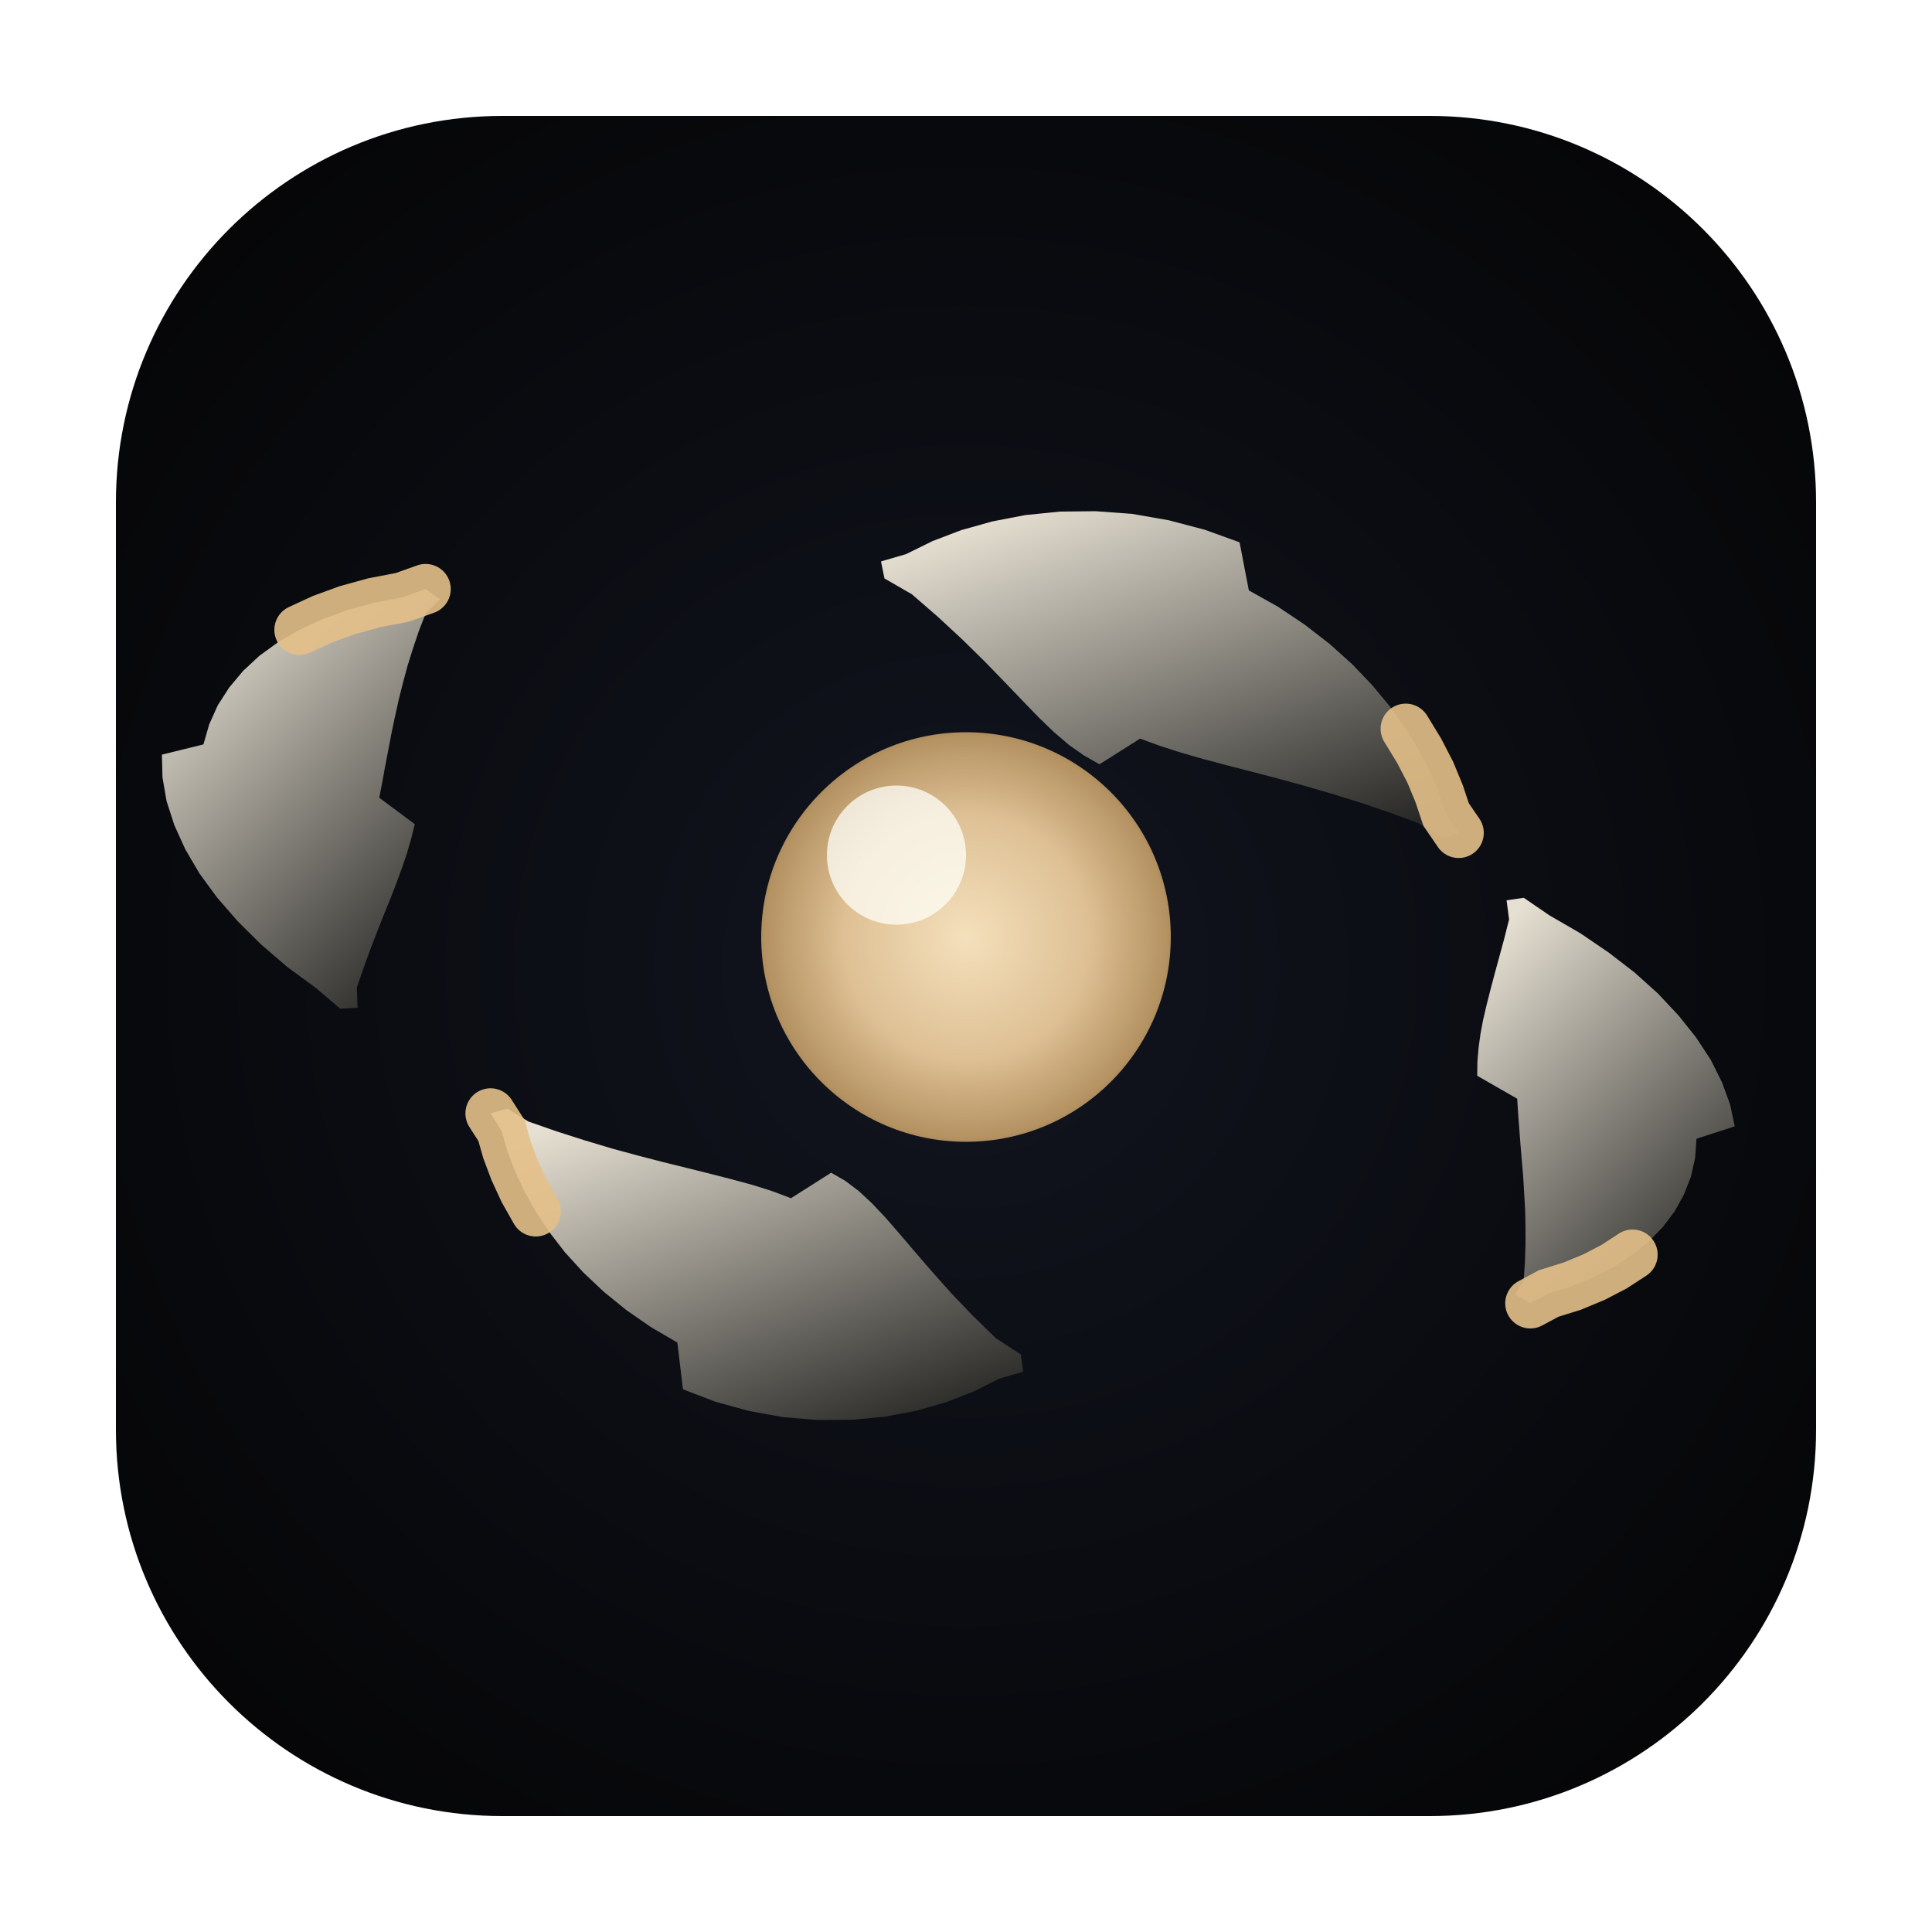
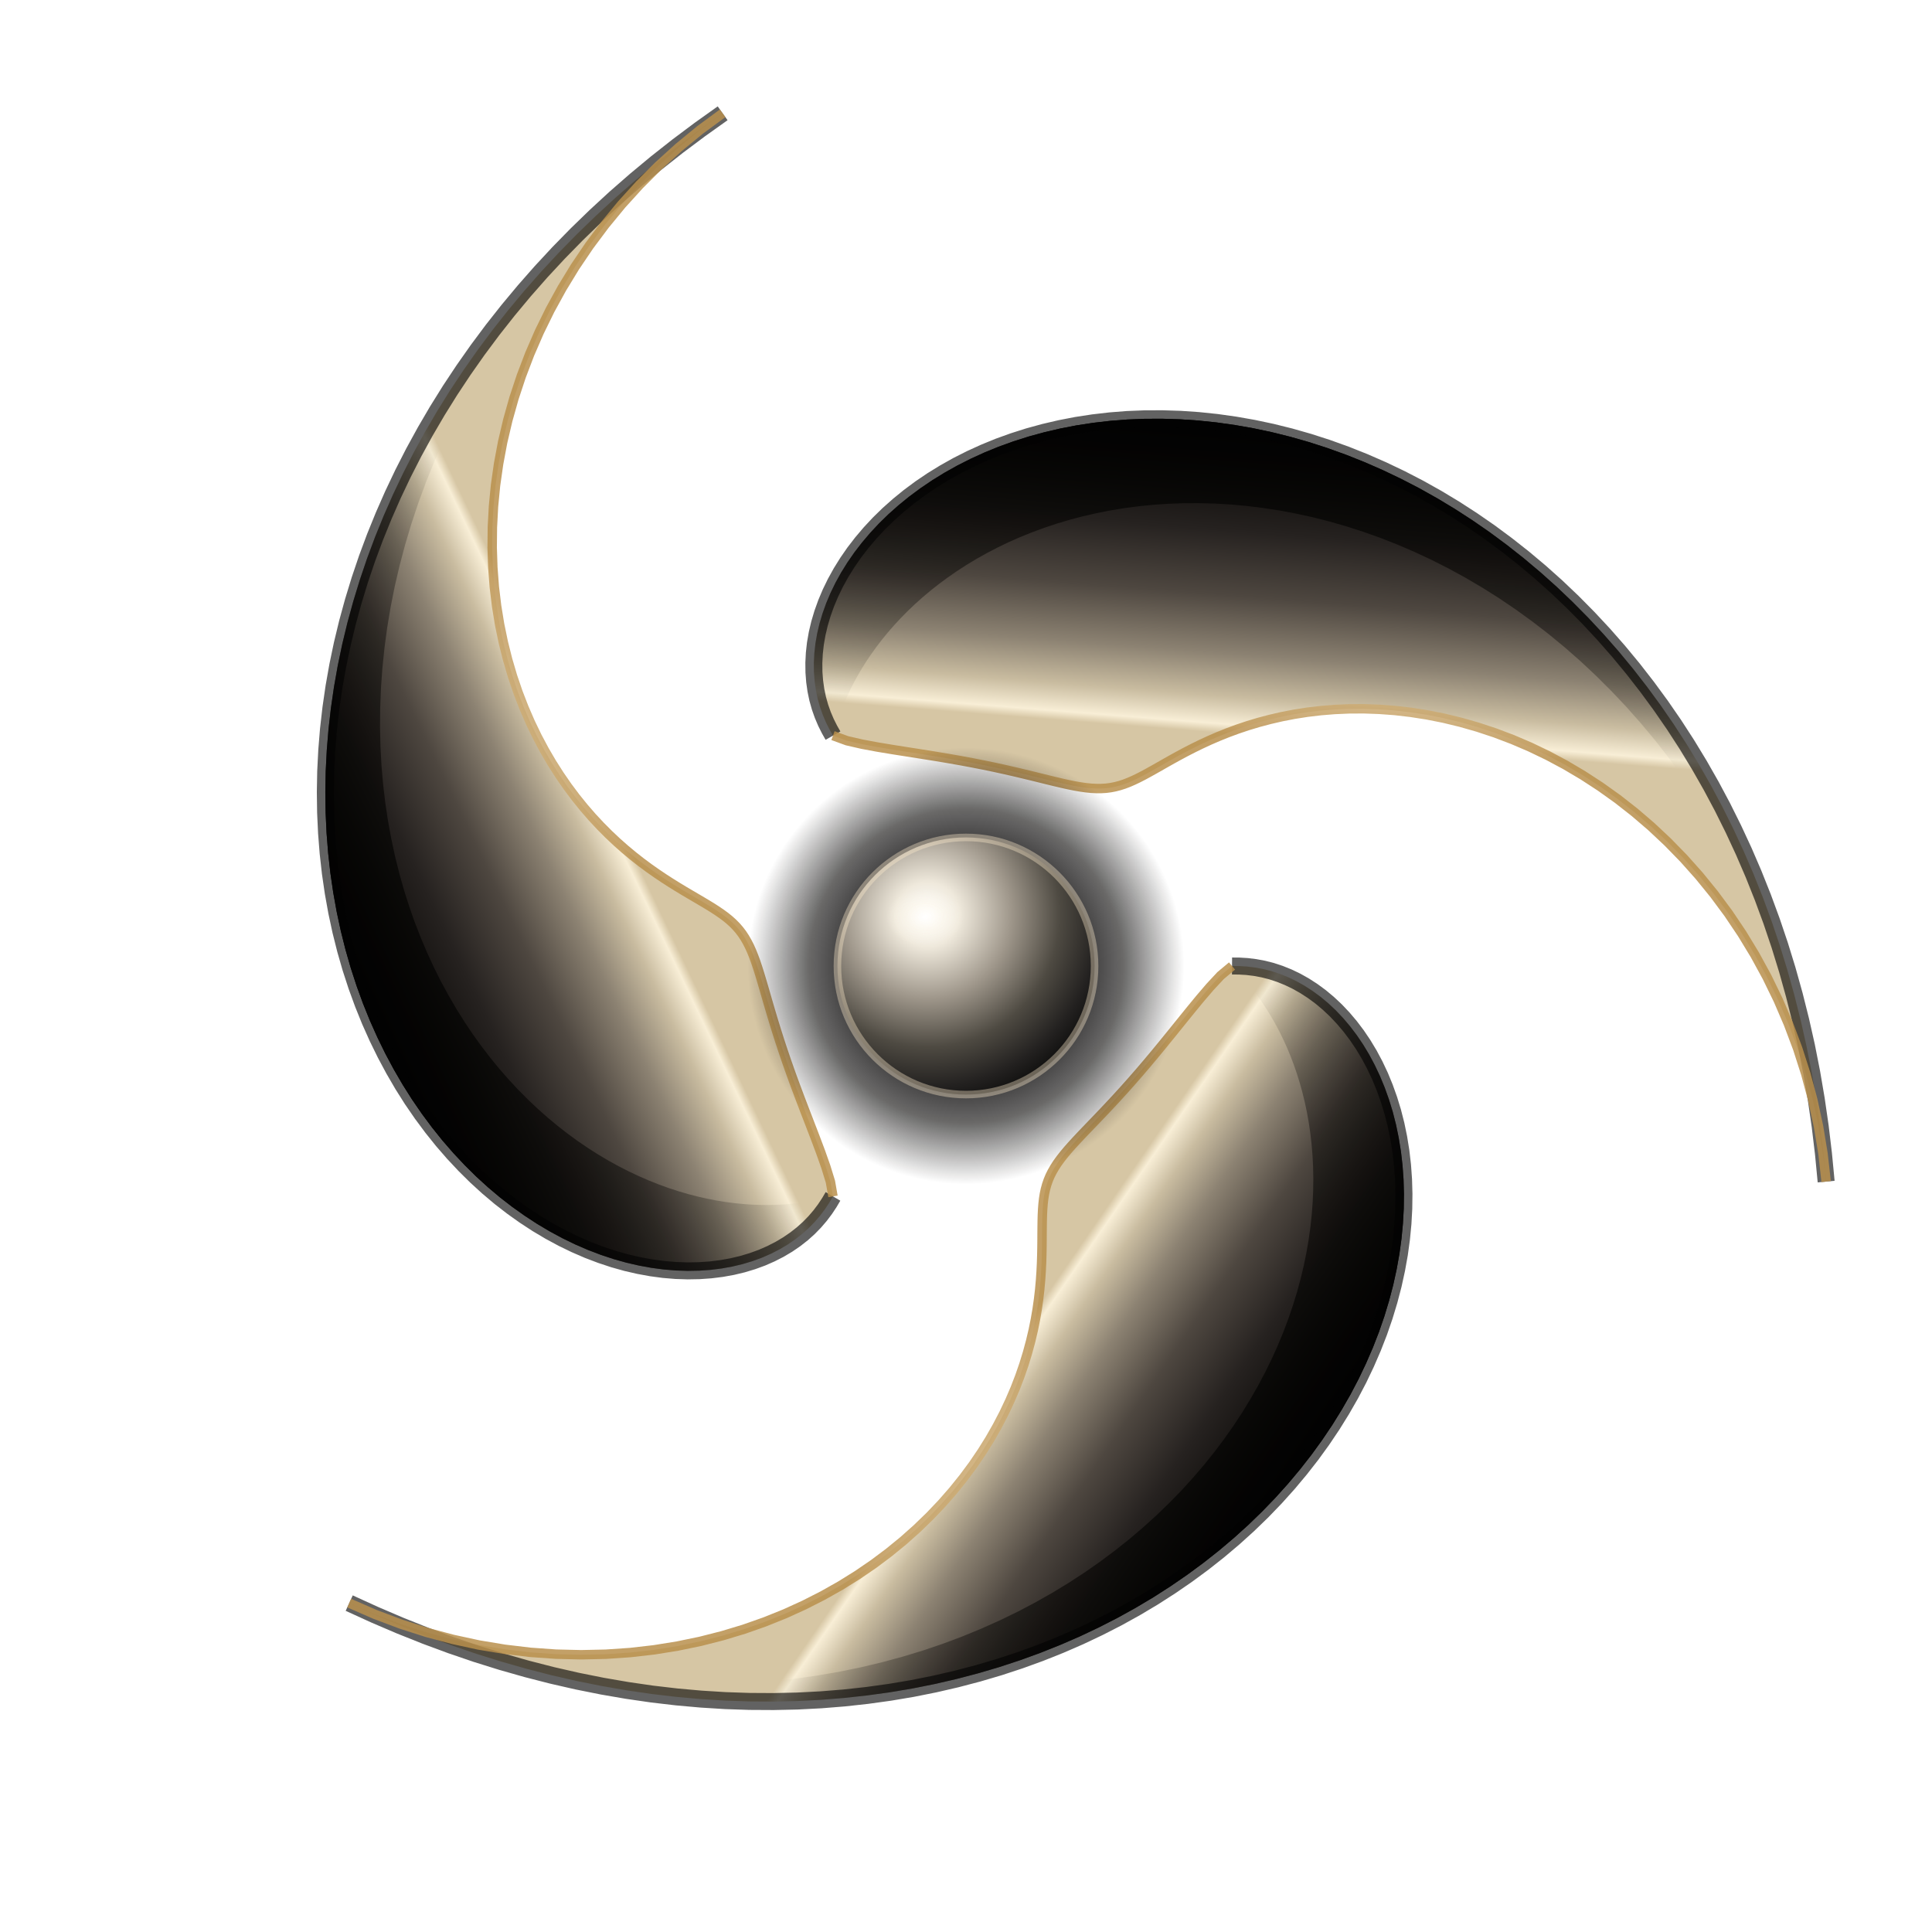
- <svg xmlns="http://www.w3.org/2000/svg" viewBox="0 0 1000 1000">
+ <svg xmlns="http://www.w3.org/2000/svg" viewBox="0 0 1024 1024" width="1024" height="1024" role="img" aria-label="Fluxora">
  <defs>
-     <radialGradient id="tgf" cx="0.5" cy="0.5" r="0.7">
-       <stop offset="0" stop-color="rgb(18,21,32)" />
-       <stop offset="1" stop-color="rgb(4,4,4)" />
+     <linearGradient id="fxBlade" gradientUnits="userSpaceOnUse" x1="683.74" y1="785.18" x2="549.85" y2="693.07">
+       <stop offset="0" stop-color="#040404" />
+       <stop offset="0.14" stop-color="#0E0C0A" />
+       <stop offset="0.34" stop-color="#262220" />
+       <stop offset="0.55" stop-color="#4E4740" />
+       <stop offset="0.74" stop-color="#8C8272" />
+       <stop offset="0.88" stop-color="#C9BCA0" />
+       <stop offset="0.97" stop-color="#F8EED6" />
+       <stop offset="1" stop-color="#D6C6A4" />
+     </linearGradient>
+     <linearGradient id="fxBladeShade" gradientUnits="userSpaceOnUse" x1="683.74" y1="785.18" x2="549.85" y2="693.07">
+       <stop offset="0" stop-color="rgba(2,2,2,0.96)" />
+       <stop offset="0.42" stop-color="rgba(6,5,4,0.6)" />
+       <stop offset="1" stop-color="rgba(8,7,5,0)" />
+     </linearGradient>
+     <linearGradient id="fxBladeSheen" gradientUnits="userSpaceOnUse" x1="683.74" y1="785.18" x2="549.85" y2="693.07">
+       <stop offset="0" stop-color="rgba(246,231,193,0)" />
+       <stop offset="0.34" stop-color="rgba(252,240,208,0.28)" />
+       <stop offset="0.82" stop-color="rgba(255,253,246,0.5)" />
+       <stop offset="1" stop-color="rgba(246,231,193,0.1)" />
+     </linearGradient>
+     <linearGradient id="fxBladeRim" gradientUnits="userSpaceOnUse" x1="683.74" y1="785.18" x2="549.85" y2="693.07">
+       <stop offset="0" stop-color="#B98F4C" />
+       <stop offset="0.55" stop-color="#FCEFD2" />
+       <stop offset="1" stop-color="#B98F4C" />
+     </linearGradient>
+     <radialGradient id="fxOrb" cx="0.35" cy="0.3" r="0.78">
+       <stop offset="0" stop-color="#FFFFFF" />
+       <stop offset="0.16" stop-color="#EFE9DC" />
+       <stop offset="0.42" stop-color="#9E968A" />
+       <stop offset="0.66" stop-color="#4E4A42" />
+       <stop offset="0.86" stop-color="#232120" />
+       <stop offset="1" stop-color="#0A0A09" />
+     </radialGradient>
+     <radialGradient id="fxOrbGlow" cx="0.5" cy="0.5" r="0.5">
+       <stop offset="0.4" stop-color="rgba(4,4,4,0.94)" />
+       <stop offset="0.72" stop-color="rgba(6,5,4,0.6)" />
+       <stop offset="1" stop-color="rgba(8,6,5,0)" />
+     </radialGradient>
+     <radialGradient id="fxSpecular" cx="0.5" cy="0.5" r="0.5">
+       <stop offset="0" stop-color="rgba(255,255,255,0.94)" />
+       <stop offset="0.5" stop-color="rgba(255,250,238,0.5)" />
+       <stop offset="1" stop-color="rgba(255,250,238,0)" />
    </radialGradient>
  </defs>
-   <rect x="60" y="60" width="880" height="880" rx="200" fill="url(#tgf)" />
-   <radialGradient id="orf" cx="0.5" cy="0.5" r="0.6">
-     <stop offset="0" stop-color="rgb(244,224,188)" />
-     <stop offset="0.5" stop-color="rgb(222,192,148)" />
-     <stop offset="0.82" stop-color="rgb(180,146,98)" />
-     <stop offset="1" stop-color="rgb(104,80,50)" />
-   </radialGradient>
  <g>
-     <defs>
-       <linearGradient id="bgf0" x1="0.2" y1="0" x2="0.85" y2="1">
-         <stop offset="0" stop-color="rgb(230,224,210)" />
-         <stop offset="1" stop-color="rgb(40,40,38)" />
-       </linearGradient>
-     </defs>
-     <path d="M788.7,464.7L802.0,473.8L817.9,483.0L832.6,493.0L846.1,503.4L858.2,514.3L868.8,525.6L877.9,537.0L885.5,548.6L891.3,560.2L895.5,571.7L897.9,583.0L878.1,589.4L877.4,599.4L875.2,609.1L871.6,618.3L866.8,627.0L860.7,635.1L853.4,642.6L845.0,649.4L835.5,655.6L825.1,661.0L813.8,665.7L801.6,669.5L792.1,674.6L784.3,670.1L788.7,662.5L789.3,653.2L789.6,644.0L789.6,635.0L789.4,626.1L788.9,617.5L788.4,609.0L787.7,600.7L787.0,592.5L786.4,584.5L785.8,576.5L785.3,568.7L764.6,556.8L764.7,549.6L765.3,542.4L766.3,535.1L767.7,527.7L769.5,520.0L771.5,512.1L773.7,503.8L776.1,495.0L778.6,485.8L781.1,475.9L779.8,466.0Z" fill="url(#bgf0)" fill-rule="evenodd" />
-     <path d="M845.0,649.4L835.5,655.6L825.1,661.0L813.8,665.7L801.6,669.5L792.1,674.6" fill="none" stroke="rgb(228,192,138)" stroke-opacity="0.9" stroke-width="26" stroke-linecap="round" />
-     <defs>
-       <linearGradient id="bgf1" x1="0.2" y1="0" x2="0.85" y2="1">
-         <stop offset="0" stop-color="rgb(230,224,210)" />
-         <stop offset="1" stop-color="rgb(40,40,38)" />
-       </linearGradient>
-     </defs>
-     <path d="M529.6,710.0L517.2,713.6L504.1,720.2L489.7,725.8L474.3,730.2L457.9,733.3L440.8,734.9L423.2,735.0L405.3,733.5L387.6,730.3L370.2,725.5L353.5,719.1L350.6,694.9L336.9,686.9L324.2,678.1L312.5,668.6L301.9,658.6L292.5,648.3L284.3,637.7L277.3,627.0L271.3,616.4L266.4,605.8L262.5,595.4L259.6,585.2L253.9,576.3L262.5,573.8L273.5,580.5L288.1,585.6L302.5,590.2L316.5,594.4L330.1,598.1L343.2,601.5L355.8,604.6L367.8,607.6L379.1,610.5L389.8,613.4L399.9,616.6L409.4,620.2L430.2,607.0L437.5,611.2L444.4,616.4L451.2,622.7L458.2,630.1L465.6,638.6L473.6,648.0L482.5,658.3L492.3,669.3L503.3,680.8L515.5,692.7L528.4,701.1Z" fill="url(#bgf1)" fill-rule="evenodd" />
-     <path d="M277.3,627.0L271.3,616.4L266.4,605.8L262.5,595.4L259.6,585.2L253.9,576.3" fill="none" stroke="rgb(228,192,138)" stroke-opacity="0.9" stroke-width="26" stroke-linecap="round" />
-     <defs>
-       <linearGradient id="bgf2" x1="0.2" y1="0" x2="0.85" y2="1">
-         <stop offset="0" stop-color="rgb(230,224,210)" />
-         <stop offset="1" stop-color="rgb(40,40,38)" />
-       </linearGradient>
-     </defs>
-     <path d="M176.1,522.1L163.7,511.5L148.7,500.5L135.2,488.9L123.1,476.9L112.4,464.6L103.3,452.2L95.9,439.6L90.2,427.0L86.2,414.6L84.1,402.4L83.8,390.6L105.3,385.3L108.3,374.9L112.7,365.1L118.6,355.9L125.8,347.3L134.3,339.4L144.1,332.3L155.0,326.0L166.9,320.5L179.8,315.8L193.6,312.0L208.2,309.2L220.3,304.9L227.7,310.2L220.4,317.3L216.8,326.6L213.7,335.8L210.9,344.8L208.5,353.7L206.3,362.5L204.4,371.1L202.6,379.7L201.0,388.1L199.4,396.4L197.9,404.7L196.3,412.9L214.7,426.6L212.8,434.2L210.6,441.8L208.0,449.4L205.1,457.3L202.0,465.3L198.6,473.6L195.2,482.3L191.7,491.4L188.2,501.0L184.7,511.1L185.1,521.6Z" fill="url(#bgf2)" fill-rule="evenodd" />
-     <path d="M155.0,326.0L166.9,320.5L179.8,315.8L193.6,312.0L208.2,309.2L220.3,304.9" fill="none" stroke="rgb(228,192,138)" stroke-opacity="0.9" stroke-width="26" stroke-linecap="round" />
-     <defs>
-       <linearGradient id="bgf3" x1="0.2" y1="0" x2="0.85" y2="1">
-         <stop offset="0" stop-color="rgb(230,224,210)" />
-         <stop offset="1" stop-color="rgb(40,40,38)" />
-       </linearGradient>
-     </defs>
-     <path d="M456.0,290.6L469.0,286.8L482.6,280.1L497.5,274.4L513.6,269.9L530.7,266.6L548.6,264.8L567.2,264.6L586.1,266.0L605.0,269.3L623.6,274.2L641.6,280.7L646.4,305.6L661.4,314.0L675.3,323.3L688.2,333.3L699.9,343.8L710.3,354.7L719.6,365.9L727.6,377.2L734.5,388.5L740.3,399.7L744.9,410.8L748.5,421.6L755.0,431.1L746.4,433.6L734.7,426.3L719.3,420.6L704.3,415.5L689.5,410.9L675.1,406.7L661.2,402.9L647.8,399.4L635.0,396.1L622.9,392.9L611.4,389.6L600.5,386.1L590.1,382.3L569.1,395.6L561.0,391.0L553.2,385.5L545.5,378.9L537.4,371.1L528.9,362.3L519.6,352.6L509.4,342.1L498.1,331.0L485.7,319.5L472.0,307.6L457.8,299.4Z" fill="url(#bgf3)" fill-rule="evenodd" />
-     <path d="M727.6,377.2L734.5,388.5L740.3,399.7L744.9,410.8L748.5,421.6L755.0,431.1" fill="none" stroke="rgb(228,192,138)" stroke-opacity="0.9" stroke-width="26" stroke-linecap="round" />
+     <g transform="rotate(0 512 512)">
+       <path d="M653.00,512.00 L646.94,517.07 L641.30,523.14 L635.96,529.38 L630.86,535.59 L625.94,541.67 L621.20,547.55 L616.60,553.21 L612.15,558.62 L607.83,563.78 L603.65,568.67 L599.61,573.30 L595.72,577.66 L591.97,581.78 L588.38,585.65 L584.95,589.29 L581.68,592.72 L578.59,595.94 L575.66,598.98 L572.92,601.86 L570.36,604.58 L567.99,607.17 L565.80,609.65 L563.80,612.05 L561.99,614.37 L560.35,616.64 L558.90,618.89 L557.62,621.12 L556.50,623.36 L555.55,625.64 L554.75,627.96 L554.09,630.35 L553.56,632.82 L553.15,635.40 L552.85,638.09 L552.63,640.91 L552.48,643.87 L552.40,646.99 L552.35,650.29 L552.32,653.76 L552.30,657.41 L552.26,661.26 L552.18,665.31 L552.04,669.57 L551.82,674.03 L551.50,678.69 L551.06,683.57 L550.47,688.65 L549.72,693.93 L548.78,699.41 L547.63,705.08 L546.25,710.92 L544.62,716.94 L542.73,723.12 L540.54,729.45 L538.05,735.91 L535.23,742.48 L532.07,749.15 L528.55,755.91 L524.67,762.72 L520.39,769.57 L515.72,776.44 L510.63,783.30 L505.13,790.13 L499.21,796.90 L492.85,803.58 L486.05,810.16 L478.82,816.60 L471.14,822.87 L463.03,828.95 L454.47,834.80 L445.48,840.39 L436.06,845.70 L426.22,850.70 L415.98,855.36 L405.33,859.64 L394.31,863.52 L382.91,866.96 L371.17,869.95 L359.09,872.45 L346.72,874.44 L334.05,875.89 L321.14,876.77 L307.99,877.06 L294.65,876.74 L281.14,875.78 L267.50,874.16 L253.76,871.88 L239.97,868.89 L226.16,865.20 L212.38,860.78 L198.67,855.62 L185.09,849.68 L185.09,849.68 L198.57,855.83 L212.05,861.60 L225.53,866.98 L238.99,871.96 L252.43,876.55 L265.86,880.74 L279.25,884.55 L292.61,887.98 L305.92,891.02 L319.18,893.68 L332.39,895.96 L345.54,897.87 L358.61,899.40 L371.60,900.56 L384.50,901.36 L397.31,901.79 L410.02,901.86 L422.62,901.58 L435.09,900.94 L447.44,899.95 L459.65,898.61 L471.71,896.94 L483.62,894.93 L495.37,892.58 L506.94,889.91 L518.34,886.92 L529.54,883.62 L540.55,880.00 L551.35,876.08 L561.93,871.86 L572.29,867.36 L582.41,862.57 L592.30,857.51 L601.93,852.18 L611.30,846.60 L620.40,840.76 L629.23,834.69 L637.78,828.39 L646.03,821.87 L653.99,815.14 L661.64,808.22 L668.98,801.11 L676.00,793.83 L682.70,786.38 L689.06,778.79 L695.10,771.06 L700.79,763.21 L706.14,755.25 L711.14,747.19 L715.80,739.06 L720.10,730.86 L724.04,722.60 L727.63,714.31 L730.87,706.00 L733.74,697.68 L736.26,689.37 L738.43,681.09 L740.24,672.85 L741.71,664.66 L742.82,656.54 L743.59,648.52 L744.03,640.59 L744.13,632.79 L743.91,625.12 L743.37,617.60 L742.52,610.24 L741.36,603.06 L739.92,596.07 L738.19,589.29 L736.18,582.73 L733.92,576.41 L731.41,570.32 L728.66,564.50 L725.70,558.95 L722.52,553.67 L719.15,548.68 L715.60,543.99 L711.89,539.61 L708.03,535.53 L704.04,531.78 L699.94,528.35 L695.74,525.26 L691.46,522.49 L687.12,520.05 L682.74,517.95 L678.34,516.18 L673.93,514.73 L669.53,513.61 L665.18,512.80 L660.91,512.28 L656.78,512.03 L653.00,512.00 Z" fill="url(#fxBlade)" />
+       <path d="M653.00,512.00 L654.27,513.32 L655.91,515.05 L657.73,517.03 L659.66,519.22 L661.68,521.61 L663.75,524.18 L665.86,526.95 L667.99,529.89 L670.12,533.02 L672.24,536.33 L674.34,539.82 L676.40,543.49 L678.42,547.33 L680.37,551.36 L682.26,555.55 L684.07,559.92 L685.79,564.46 L687.41,569.16 L688.92,574.03 L690.32,579.07 L691.58,584.26 L692.71,589.60 L693.69,595.10 L694.51,600.74 L695.17,606.52 L695.66,612.44 L695.97,618.49 L696.09,624.67 L696.01,630.96 L695.73,637.37 L695.24,643.88 L694.53,650.49 L693.59,657.19 L692.42,663.98 L691.02,670.84 L689.37,677.76 L687.47,684.75 L685.31,691.78 L682.90,698.86 L680.22,705.97 L677.27,713.10 L674.05,720.24 L670.54,727.39 L666.76,734.52 L662.69,741.64 L658.34,748.74 L653.70,755.79 L648.76,762.79 L643.53,769.74 L638.01,776.61 L632.19,783.39 L626.08,790.09 L619.67,796.67 L612.96,803.14 L605.96,809.48 L598.67,815.68 L591.08,821.73 L583.20,827.61 L575.04,833.32 L566.59,838.84 L557.85,844.16 L548.84,849.26 L539.56,854.15 L530.00,858.79 L520.18,863.19 L510.10,867.34 L499.77,871.21 L489.19,874.80 L478.37,878.09 L467.31,881.08 L456.03,883.76 L444.53,886.11 L432.83,888.12 L420.92,889.78 L408.82,891.09 L396.55,892.02 L384.10,892.58 L371.49,892.75 L358.73,892.52 L345.84,891.89 L332.82,890.84 L319.68,889.36 L306.45,887.46 L293.13,885.11 L279.73,882.31 L266.27,879.06 L252.77,875.35 L239.24,871.18 L225.69,866.52 L212.14,861.39 L198.60,855.78 L185.09,849.68 L185.09,849.68 L198.57,855.83 L212.05,861.60 L225.53,866.98 L238.99,871.96 L252.43,876.55 L265.86,880.74 L279.25,884.55 L292.61,887.98 L305.92,891.02 L319.18,893.68 L332.39,895.96 L345.54,897.87 L358.61,899.40 L371.60,900.56 L384.50,901.36 L397.31,901.79 L410.02,901.86 L422.62,901.58 L435.09,900.94 L447.44,899.95 L459.65,898.61 L471.71,896.94 L483.62,894.93 L495.37,892.58 L506.94,889.91 L518.34,886.92 L529.54,883.62 L540.55,880.00 L551.35,876.08 L561.93,871.86 L572.29,867.36 L582.41,862.57 L592.30,857.51 L601.93,852.18 L611.30,846.60 L620.40,840.76 L629.23,834.69 L637.78,828.39 L646.03,821.87 L653.99,815.14 L661.64,808.22 L668.98,801.11 L676.00,793.83 L682.70,786.38 L689.06,778.79 L695.10,771.06 L700.79,763.21 L706.14,755.25 L711.14,747.19 L715.80,739.06 L720.10,730.86 L724.04,722.60 L727.63,714.31 L730.87,706.00 L733.74,697.68 L736.26,689.37 L738.43,681.09 L740.24,672.85 L741.71,664.66 L742.82,656.54 L743.59,648.52 L744.03,640.59 L744.13,632.79 L743.91,625.12 L743.37,617.60 L742.52,610.24 L741.36,603.06 L739.92,596.07 L738.19,589.29 L736.18,582.73 L733.92,576.41 L731.41,570.32 L728.66,564.50 L725.70,558.95 L722.52,553.67 L719.15,548.68 L715.60,543.99 L711.89,539.61 L708.03,535.53 L704.04,531.78 L699.94,528.35 L695.74,525.26 L691.46,522.49 L687.12,520.05 L682.74,517.95 L678.34,516.18 L673.93,514.73 L669.53,513.61 L665.18,512.80 L660.91,512.28 L656.78,512.03 L653.00,512.00 Z" fill="url(#fxBladeShade)" />
+       <path d="M653.00,512.00 L656.78,512.03 L660.91,512.28 L665.18,512.80 L669.53,513.61 L673.93,514.73 L678.34,516.18 L682.74,517.95 L687.12,520.05 L691.46,522.49 L695.74,525.26 L699.94,528.35 L704.04,531.78 L708.03,535.53 L711.89,539.61 L715.60,543.99 L719.15,548.68 L722.52,553.67 L725.70,558.95 L728.66,564.50 L731.41,570.32 L733.92,576.41 L736.18,582.73 L738.19,589.29 L739.92,596.07 L741.36,603.06 L742.52,610.24 L743.37,617.60 L743.91,625.12 L744.13,632.79 L744.03,640.59 L743.59,648.52 L742.82,656.54 L741.71,664.66 L740.24,672.85 L738.43,681.09 L736.26,689.37 L733.74,697.68 L730.87,706.00 L727.63,714.31 L724.04,722.60 L720.10,730.86 L715.80,739.06 L711.14,747.19 L706.14,755.25 L700.79,763.21 L695.10,771.06 L689.06,778.79 L682.70,786.38 L676.00,793.83 L668.98,801.11 L661.64,808.22 L653.99,815.14 L646.03,821.87 L637.78,828.39 L629.23,834.69 L620.40,840.76 L611.30,846.60 L601.93,852.18 L592.30,857.51 L582.41,862.57 L572.29,867.36 L561.93,871.86 L551.35,876.08 L540.55,880.00 L529.54,883.62 L518.34,886.92 L506.94,889.91 L495.37,892.58 L483.62,894.93 L471.71,896.94 L459.65,898.61 L447.44,899.95 L435.09,900.94 L422.62,901.58 L410.02,901.86 L397.31,901.79 L384.50,901.36 L371.60,900.56 L358.61,899.40 L345.54,897.87 L332.39,895.96 L319.18,893.68 L305.92,891.02 L292.61,887.98 L279.25,884.55 L265.86,880.74 L252.43,876.55 L238.99,871.96 L225.53,866.98 L212.05,861.60 L198.57,855.83 L185.09,849.68" fill="none" stroke="rgba(3,2,2,0.62)" stroke-width="9" stroke-linecap="butt" />
+       <path d="M653.00,512.00 L646.94,517.07 L641.30,523.14 L635.96,529.38 L630.86,535.59 L625.94,541.67 L621.20,547.55 L616.60,553.21 L612.15,558.62 L607.83,563.78 L603.65,568.67 L599.61,573.30 L595.72,577.66 L591.97,581.78 L588.38,585.65 L584.95,589.29 L581.68,592.72 L578.59,595.94 L575.66,598.98 L572.92,601.86 L570.36,604.58 L567.99,607.17 L565.80,609.65 L563.80,612.05 L561.99,614.37 L560.35,616.64 L558.90,618.89 L557.62,621.12 L556.50,623.36 L555.55,625.64 L554.75,627.96 L554.09,630.35 L553.56,632.82 L553.15,635.40 L552.85,638.09 L552.63,640.91 L552.48,643.87 L552.40,646.99 L552.35,650.29 L552.32,653.76 L552.30,657.41 L552.26,661.26 L552.18,665.31 L552.04,669.57 L551.82,674.03 L551.50,678.69 L551.06,683.57 L550.47,688.65 L549.72,693.93 L548.78,699.41 L547.63,705.08 L546.25,710.92 L544.62,716.94 L542.73,723.12 L540.54,729.45 L538.05,735.91 L535.23,742.48 L532.07,749.15 L528.55,755.91 L524.67,762.72 L520.39,769.57 L515.72,776.44 L510.63,783.30 L505.13,790.13 L499.21,796.90 L492.85,803.58 L486.05,810.16 L478.82,816.60 L471.14,822.87 L463.03,828.95 L454.47,834.80 L445.48,840.39 L436.06,845.70 L426.22,850.70 L415.98,855.36 L405.33,859.64 L394.31,863.52 L382.91,866.96 L371.17,869.95 L359.09,872.45 L346.72,874.44 L334.05,875.89 L321.14,876.77 L307.99,877.06 L294.65,876.74 L281.14,875.78 L267.50,874.16 L253.76,871.88 L239.97,868.89 L226.16,865.20 L212.38,860.78 L198.67,855.62 L185.09,849.68" fill="none" stroke="url(#fxBladeRim)" stroke-width="5" stroke-linecap="butt" opacity="0.85" />
+     </g>
+     <g transform="rotate(120 512 512)">
+       <path d="M653.00,512.00 L646.94,517.07 L641.30,523.14 L635.96,529.38 L630.86,535.59 L625.94,541.67 L621.20,547.55 L616.60,553.21 L612.15,558.62 L607.83,563.78 L603.65,568.67 L599.61,573.30 L595.72,577.66 L591.97,581.78 L588.38,585.65 L584.95,589.29 L581.68,592.72 L578.59,595.94 L575.66,598.98 L572.92,601.86 L570.36,604.58 L567.99,607.17 L565.80,609.65 L563.80,612.05 L561.99,614.37 L560.35,616.64 L558.90,618.89 L557.62,621.12 L556.50,623.36 L555.55,625.64 L554.75,627.96 L554.09,630.35 L553.56,632.82 L553.15,635.40 L552.85,638.09 L552.63,640.91 L552.48,643.87 L552.40,646.99 L552.35,650.29 L552.32,653.76 L552.30,657.41 L552.26,661.26 L552.18,665.31 L552.04,669.57 L551.82,674.03 L551.50,678.69 L551.06,683.57 L550.47,688.65 L549.72,693.93 L548.78,699.41 L547.63,705.08 L546.25,710.92 L544.62,716.94 L542.73,723.12 L540.54,729.45 L538.05,735.91 L535.23,742.48 L532.07,749.15 L528.55,755.91 L524.67,762.72 L520.39,769.57 L515.72,776.44 L510.63,783.30 L505.13,790.13 L499.21,796.90 L492.85,803.58 L486.05,810.16 L478.82,816.60 L471.14,822.87 L463.03,828.95 L454.47,834.80 L445.48,840.39 L436.06,845.70 L426.22,850.70 L415.98,855.36 L405.33,859.64 L394.31,863.52 L382.91,866.96 L371.17,869.95 L359.09,872.45 L346.72,874.44 L334.05,875.89 L321.14,876.77 L307.99,877.06 L294.65,876.74 L281.14,875.78 L267.50,874.16 L253.76,871.88 L239.97,868.89 L226.16,865.20 L212.38,860.78 L198.67,855.62 L185.09,849.68 L185.09,849.68 L198.57,855.83 L212.05,861.60 L225.53,866.98 L238.99,871.96 L252.43,876.55 L265.86,880.74 L279.25,884.55 L292.61,887.98 L305.92,891.02 L319.18,893.68 L332.39,895.96 L345.54,897.87 L358.61,899.40 L371.60,900.56 L384.50,901.36 L397.31,901.79 L410.02,901.86 L422.62,901.58 L435.09,900.94 L447.44,899.95 L459.65,898.61 L471.71,896.94 L483.62,894.93 L495.37,892.58 L506.94,889.91 L518.34,886.92 L529.54,883.62 L540.55,880.00 L551.35,876.08 L561.93,871.86 L572.29,867.36 L582.41,862.57 L592.30,857.51 L601.93,852.18 L611.30,846.60 L620.40,840.76 L629.23,834.69 L637.78,828.39 L646.03,821.87 L653.99,815.14 L661.64,808.22 L668.98,801.11 L676.00,793.83 L682.70,786.38 L689.06,778.79 L695.10,771.06 L700.79,763.21 L706.14,755.25 L711.14,747.19 L715.80,739.06 L720.10,730.86 L724.04,722.60 L727.63,714.31 L730.87,706.00 L733.74,697.68 L736.26,689.37 L738.43,681.09 L740.24,672.85 L741.71,664.66 L742.82,656.54 L743.59,648.52 L744.03,640.59 L744.13,632.79 L743.91,625.12 L743.37,617.60 L742.52,610.24 L741.36,603.06 L739.92,596.07 L738.19,589.29 L736.18,582.73 L733.92,576.41 L731.41,570.32 L728.66,564.50 L725.70,558.95 L722.52,553.67 L719.15,548.68 L715.60,543.99 L711.89,539.61 L708.03,535.53 L704.04,531.78 L699.94,528.35 L695.74,525.26 L691.46,522.49 L687.12,520.05 L682.74,517.95 L678.34,516.18 L673.93,514.73 L669.53,513.61 L665.18,512.80 L660.91,512.28 L656.78,512.03 L653.00,512.00 Z" fill="url(#fxBlade)" />
+       <path d="M653.00,512.00 L654.27,513.32 L655.91,515.05 L657.73,517.03 L659.66,519.22 L661.68,521.61 L663.75,524.18 L665.86,526.95 L667.99,529.89 L670.12,533.02 L672.24,536.33 L674.34,539.82 L676.40,543.49 L678.42,547.33 L680.37,551.36 L682.26,555.55 L684.07,559.92 L685.79,564.46 L687.41,569.16 L688.92,574.03 L690.32,579.07 L691.58,584.26 L692.71,589.60 L693.69,595.10 L694.51,600.74 L695.17,606.52 L695.66,612.44 L695.97,618.49 L696.09,624.67 L696.01,630.96 L695.73,637.37 L695.24,643.88 L694.53,650.49 L693.59,657.19 L692.42,663.98 L691.02,670.84 L689.37,677.76 L687.47,684.75 L685.31,691.78 L682.90,698.86 L680.22,705.97 L677.27,713.10 L674.05,720.24 L670.54,727.39 L666.76,734.52 L662.69,741.64 L658.34,748.74 L653.70,755.79 L648.76,762.79 L643.53,769.74 L638.01,776.61 L632.19,783.39 L626.08,790.09 L619.67,796.67 L612.96,803.14 L605.96,809.48 L598.67,815.68 L591.08,821.73 L583.20,827.61 L575.04,833.32 L566.59,838.84 L557.85,844.16 L548.84,849.26 L539.56,854.15 L530.00,858.79 L520.18,863.19 L510.10,867.34 L499.77,871.21 L489.19,874.80 L478.37,878.09 L467.31,881.08 L456.03,883.76 L444.53,886.11 L432.83,888.12 L420.92,889.78 L408.82,891.09 L396.55,892.02 L384.10,892.58 L371.49,892.75 L358.73,892.52 L345.84,891.89 L332.82,890.84 L319.68,889.36 L306.45,887.46 L293.13,885.11 L279.73,882.31 L266.27,879.06 L252.77,875.35 L239.24,871.18 L225.69,866.52 L212.14,861.39 L198.60,855.78 L185.09,849.68 L185.09,849.68 L198.57,855.83 L212.05,861.60 L225.53,866.98 L238.99,871.96 L252.43,876.55 L265.86,880.74 L279.25,884.55 L292.61,887.98 L305.92,891.02 L319.18,893.68 L332.39,895.96 L345.54,897.87 L358.61,899.40 L371.60,900.56 L384.50,901.36 L397.31,901.79 L410.02,901.86 L422.62,901.58 L435.09,900.94 L447.44,899.95 L459.65,898.61 L471.71,896.94 L483.62,894.93 L495.37,892.58 L506.94,889.91 L518.34,886.92 L529.54,883.62 L540.55,880.00 L551.35,876.08 L561.93,871.86 L572.29,867.36 L582.41,862.57 L592.30,857.51 L601.93,852.18 L611.30,846.60 L620.40,840.76 L629.23,834.69 L637.78,828.39 L646.03,821.87 L653.99,815.14 L661.64,808.22 L668.98,801.11 L676.00,793.83 L682.70,786.38 L689.06,778.79 L695.10,771.06 L700.79,763.21 L706.14,755.25 L711.14,747.19 L715.80,739.06 L720.10,730.86 L724.04,722.60 L727.63,714.31 L730.87,706.00 L733.74,697.68 L736.26,689.37 L738.43,681.09 L740.24,672.85 L741.71,664.66 L742.82,656.54 L743.59,648.52 L744.03,640.59 L744.13,632.79 L743.91,625.12 L743.37,617.60 L742.52,610.24 L741.36,603.06 L739.92,596.07 L738.19,589.29 L736.18,582.73 L733.92,576.41 L731.41,570.32 L728.66,564.50 L725.70,558.95 L722.52,553.67 L719.15,548.68 L715.60,543.99 L711.89,539.61 L708.03,535.53 L704.04,531.78 L699.94,528.35 L695.74,525.26 L691.46,522.49 L687.12,520.05 L682.74,517.95 L678.34,516.18 L673.93,514.73 L669.53,513.61 L665.18,512.80 L660.91,512.28 L656.78,512.03 L653.00,512.00 Z" fill="url(#fxBladeShade)" />
+       <path d="M653.00,512.00 L656.78,512.03 L660.91,512.28 L665.18,512.80 L669.53,513.61 L673.93,514.73 L678.34,516.18 L682.74,517.95 L687.12,520.05 L691.46,522.49 L695.74,525.26 L699.94,528.35 L704.04,531.78 L708.03,535.53 L711.89,539.61 L715.60,543.99 L719.15,548.68 L722.52,553.67 L725.70,558.95 L728.66,564.50 L731.41,570.32 L733.92,576.41 L736.18,582.73 L738.19,589.29 L739.92,596.07 L741.36,603.06 L742.52,610.24 L743.37,617.60 L743.91,625.12 L744.13,632.79 L744.03,640.59 L743.59,648.52 L742.82,656.54 L741.71,664.66 L740.24,672.85 L738.43,681.09 L736.26,689.37 L733.74,697.68 L730.87,706.00 L727.63,714.31 L724.04,722.60 L720.10,730.86 L715.80,739.06 L711.14,747.19 L706.14,755.25 L700.79,763.21 L695.10,771.06 L689.06,778.79 L682.70,786.38 L676.00,793.83 L668.98,801.11 L661.64,808.22 L653.99,815.14 L646.03,821.87 L637.78,828.39 L629.23,834.69 L620.40,840.76 L611.30,846.60 L601.93,852.18 L592.30,857.51 L582.41,862.57 L572.29,867.36 L561.93,871.86 L551.35,876.08 L540.55,880.00 L529.54,883.62 L518.34,886.92 L506.94,889.91 L495.37,892.58 L483.62,894.93 L471.71,896.94 L459.65,898.61 L447.44,899.95 L435.09,900.94 L422.62,901.58 L410.02,901.86 L397.31,901.79 L384.50,901.36 L371.60,900.56 L358.61,899.40 L345.54,897.87 L332.39,895.96 L319.18,893.68 L305.92,891.02 L292.61,887.98 L279.25,884.55 L265.86,880.74 L252.43,876.55 L238.99,871.96 L225.53,866.98 L212.05,861.60 L198.57,855.83 L185.09,849.68" fill="none" stroke="rgba(3,2,2,0.62)" stroke-width="9" stroke-linecap="butt" />
+       <path d="M653.00,512.00 L646.94,517.07 L641.30,523.14 L635.96,529.38 L630.86,535.59 L625.94,541.67 L621.20,547.55 L616.60,553.21 L612.15,558.62 L607.83,563.78 L603.65,568.67 L599.61,573.30 L595.72,577.66 L591.97,581.78 L588.38,585.65 L584.95,589.29 L581.68,592.72 L578.59,595.94 L575.66,598.98 L572.92,601.86 L570.36,604.58 L567.99,607.17 L565.80,609.65 L563.80,612.05 L561.99,614.37 L560.35,616.64 L558.90,618.89 L557.62,621.12 L556.50,623.36 L555.55,625.64 L554.75,627.96 L554.09,630.35 L553.56,632.82 L553.15,635.40 L552.85,638.09 L552.63,640.91 L552.48,643.87 L552.40,646.99 L552.35,650.29 L552.32,653.76 L552.30,657.41 L552.26,661.26 L552.18,665.31 L552.04,669.57 L551.82,674.03 L551.50,678.69 L551.06,683.57 L550.47,688.65 L549.72,693.93 L548.78,699.41 L547.63,705.08 L546.25,710.92 L544.62,716.94 L542.73,723.12 L540.54,729.45 L538.05,735.91 L535.23,742.48 L532.07,749.15 L528.55,755.91 L524.67,762.72 L520.39,769.57 L515.72,776.44 L510.63,783.30 L505.13,790.13 L499.21,796.90 L492.85,803.58 L486.05,810.16 L478.82,816.60 L471.14,822.87 L463.03,828.95 L454.47,834.80 L445.48,840.39 L436.06,845.70 L426.22,850.70 L415.98,855.36 L405.33,859.64 L394.31,863.52 L382.91,866.96 L371.17,869.95 L359.09,872.45 L346.72,874.44 L334.05,875.89 L321.14,876.77 L307.99,877.06 L294.65,876.74 L281.14,875.78 L267.50,874.16 L253.76,871.88 L239.97,868.89 L226.16,865.20 L212.38,860.78 L198.67,855.62 L185.09,849.68" fill="none" stroke="url(#fxBladeRim)" stroke-width="5" stroke-linecap="butt" opacity="0.85" />
+     </g>
+     <g transform="rotate(240 512 512)">
+       <path d="M653.00,512.00 L646.94,517.07 L641.30,523.14 L635.96,529.38 L630.86,535.59 L625.94,541.67 L621.20,547.55 L616.60,553.21 L612.15,558.62 L607.83,563.78 L603.65,568.67 L599.61,573.30 L595.72,577.66 L591.97,581.78 L588.38,585.65 L584.95,589.29 L581.68,592.72 L578.59,595.94 L575.66,598.98 L572.92,601.86 L570.36,604.58 L567.99,607.17 L565.80,609.65 L563.80,612.05 L561.99,614.37 L560.35,616.64 L558.90,618.89 L557.62,621.12 L556.50,623.36 L555.55,625.64 L554.75,627.96 L554.09,630.35 L553.56,632.82 L553.15,635.40 L552.85,638.09 L552.63,640.91 L552.48,643.87 L552.40,646.99 L552.35,650.29 L552.32,653.76 L552.30,657.41 L552.26,661.26 L552.18,665.31 L552.04,669.57 L551.82,674.03 L551.50,678.69 L551.06,683.57 L550.47,688.65 L549.72,693.93 L548.78,699.41 L547.63,705.08 L546.25,710.92 L544.62,716.94 L542.73,723.12 L540.54,729.45 L538.05,735.91 L535.23,742.48 L532.07,749.15 L528.55,755.91 L524.67,762.72 L520.39,769.57 L515.72,776.44 L510.63,783.30 L505.13,790.13 L499.21,796.90 L492.85,803.58 L486.05,810.16 L478.82,816.60 L471.14,822.87 L463.03,828.95 L454.47,834.80 L445.48,840.39 L436.06,845.70 L426.22,850.70 L415.98,855.36 L405.33,859.64 L394.31,863.52 L382.91,866.96 L371.17,869.95 L359.09,872.45 L346.72,874.44 L334.05,875.89 L321.14,876.77 L307.99,877.06 L294.65,876.74 L281.14,875.78 L267.50,874.16 L253.76,871.88 L239.97,868.89 L226.16,865.20 L212.38,860.78 L198.67,855.62 L185.09,849.68 L185.09,849.68 L198.57,855.83 L212.05,861.60 L225.53,866.98 L238.99,871.96 L252.43,876.55 L265.86,880.74 L279.25,884.55 L292.61,887.98 L305.92,891.02 L319.18,893.68 L332.39,895.96 L345.54,897.87 L358.61,899.40 L371.60,900.56 L384.50,901.36 L397.31,901.79 L410.02,901.86 L422.62,901.58 L435.09,900.94 L447.44,899.95 L459.65,898.61 L471.71,896.94 L483.62,894.93 L495.37,892.58 L506.94,889.91 L518.34,886.92 L529.54,883.62 L540.55,880.00 L551.35,876.08 L561.93,871.86 L572.29,867.36 L582.41,862.57 L592.30,857.51 L601.93,852.18 L611.30,846.60 L620.40,840.76 L629.23,834.69 L637.78,828.39 L646.03,821.87 L653.99,815.14 L661.64,808.22 L668.98,801.11 L676.00,793.83 L682.70,786.38 L689.06,778.79 L695.10,771.06 L700.79,763.21 L706.14,755.25 L711.14,747.19 L715.80,739.06 L720.10,730.86 L724.04,722.60 L727.63,714.31 L730.87,706.00 L733.74,697.68 L736.26,689.37 L738.43,681.09 L740.24,672.85 L741.71,664.66 L742.82,656.54 L743.59,648.52 L744.03,640.59 L744.13,632.79 L743.91,625.12 L743.37,617.60 L742.52,610.24 L741.36,603.06 L739.92,596.07 L738.19,589.29 L736.18,582.73 L733.92,576.41 L731.41,570.32 L728.66,564.50 L725.70,558.95 L722.52,553.67 L719.15,548.68 L715.60,543.99 L711.89,539.61 L708.03,535.53 L704.04,531.78 L699.94,528.35 L695.74,525.26 L691.46,522.49 L687.12,520.05 L682.74,517.95 L678.34,516.18 L673.93,514.73 L669.53,513.61 L665.18,512.80 L660.91,512.28 L656.78,512.03 L653.00,512.00 Z" fill="url(#fxBlade)" />
+       <path d="M653.00,512.00 L654.27,513.32 L655.91,515.05 L657.73,517.03 L659.66,519.22 L661.68,521.61 L663.75,524.18 L665.86,526.95 L667.99,529.89 L670.12,533.02 L672.24,536.33 L674.34,539.82 L676.40,543.49 L678.42,547.33 L680.37,551.36 L682.26,555.55 L684.07,559.92 L685.79,564.46 L687.41,569.16 L688.92,574.03 L690.32,579.07 L691.58,584.26 L692.71,589.60 L693.69,595.10 L694.51,600.74 L695.17,606.52 L695.66,612.44 L695.97,618.49 L696.09,624.67 L696.01,630.96 L695.73,637.37 L695.24,643.88 L694.53,650.49 L693.59,657.19 L692.42,663.98 L691.02,670.84 L689.37,677.76 L687.47,684.75 L685.31,691.78 L682.90,698.86 L680.22,705.97 L677.27,713.10 L674.05,720.24 L670.54,727.39 L666.76,734.52 L662.69,741.64 L658.34,748.74 L653.70,755.79 L648.76,762.79 L643.53,769.74 L638.01,776.61 L632.19,783.39 L626.08,790.09 L619.67,796.67 L612.96,803.14 L605.96,809.48 L598.67,815.68 L591.08,821.73 L583.20,827.61 L575.04,833.32 L566.59,838.84 L557.85,844.16 L548.84,849.26 L539.56,854.15 L530.00,858.79 L520.18,863.19 L510.10,867.34 L499.77,871.21 L489.19,874.80 L478.37,878.09 L467.31,881.08 L456.03,883.76 L444.53,886.11 L432.83,888.12 L420.92,889.78 L408.82,891.09 L396.55,892.02 L384.10,892.58 L371.49,892.75 L358.73,892.52 L345.84,891.89 L332.82,890.84 L319.68,889.36 L306.45,887.46 L293.13,885.11 L279.73,882.31 L266.27,879.06 L252.77,875.35 L239.24,871.18 L225.69,866.52 L212.14,861.39 L198.60,855.78 L185.09,849.68 L185.09,849.68 L198.57,855.83 L212.05,861.60 L225.53,866.98 L238.99,871.96 L252.43,876.55 L265.86,880.74 L279.25,884.55 L292.61,887.98 L305.92,891.02 L319.18,893.68 L332.39,895.96 L345.54,897.87 L358.61,899.40 L371.60,900.56 L384.50,901.36 L397.31,901.79 L410.02,901.86 L422.62,901.58 L435.09,900.94 L447.44,899.95 L459.65,898.61 L471.71,896.94 L483.62,894.93 L495.37,892.58 L506.94,889.91 L518.34,886.92 L529.54,883.62 L540.55,880.00 L551.35,876.08 L561.93,871.86 L572.29,867.36 L582.41,862.57 L592.30,857.51 L601.93,852.18 L611.30,846.60 L620.40,840.76 L629.23,834.69 L637.78,828.39 L646.03,821.87 L653.99,815.14 L661.64,808.22 L668.98,801.11 L676.00,793.83 L682.70,786.38 L689.06,778.79 L695.10,771.06 L700.79,763.21 L706.14,755.25 L711.14,747.19 L715.80,739.06 L720.10,730.86 L724.04,722.60 L727.63,714.31 L730.87,706.00 L733.74,697.68 L736.26,689.37 L738.43,681.09 L740.24,672.85 L741.71,664.66 L742.82,656.54 L743.59,648.52 L744.03,640.59 L744.13,632.79 L743.91,625.12 L743.37,617.60 L742.52,610.24 L741.36,603.06 L739.92,596.07 L738.19,589.29 L736.18,582.73 L733.92,576.41 L731.41,570.32 L728.66,564.50 L725.70,558.95 L722.52,553.67 L719.15,548.68 L715.60,543.99 L711.89,539.61 L708.03,535.53 L704.04,531.78 L699.94,528.35 L695.74,525.26 L691.46,522.49 L687.12,520.05 L682.74,517.95 L678.34,516.18 L673.93,514.73 L669.53,513.61 L665.18,512.80 L660.91,512.28 L656.78,512.03 L653.00,512.00 Z" fill="url(#fxBladeShade)" />
+       <path d="M653.00,512.00 L656.78,512.03 L660.91,512.28 L665.18,512.80 L669.53,513.61 L673.93,514.73 L678.34,516.18 L682.74,517.95 L687.12,520.05 L691.46,522.49 L695.74,525.26 L699.94,528.35 L704.04,531.78 L708.03,535.53 L711.89,539.61 L715.60,543.99 L719.15,548.68 L722.52,553.67 L725.70,558.95 L728.66,564.50 L731.41,570.32 L733.92,576.41 L736.18,582.73 L738.19,589.29 L739.92,596.07 L741.36,603.06 L742.52,610.24 L743.37,617.60 L743.91,625.12 L744.13,632.79 L744.03,640.59 L743.59,648.52 L742.82,656.54 L741.71,664.66 L740.24,672.85 L738.43,681.09 L736.26,689.37 L733.74,697.68 L730.87,706.00 L727.63,714.31 L724.04,722.60 L720.10,730.86 L715.80,739.06 L711.14,747.19 L706.14,755.25 L700.79,763.21 L695.10,771.06 L689.06,778.79 L682.70,786.38 L676.00,793.83 L668.98,801.11 L661.64,808.22 L653.99,815.14 L646.03,821.87 L637.78,828.39 L629.23,834.69 L620.40,840.76 L611.30,846.60 L601.93,852.18 L592.30,857.51 L582.41,862.57 L572.29,867.36 L561.93,871.86 L551.35,876.08 L540.55,880.00 L529.54,883.62 L518.34,886.92 L506.94,889.91 L495.37,892.58 L483.62,894.93 L471.71,896.94 L459.65,898.61 L447.44,899.95 L435.09,900.94 L422.62,901.58 L410.02,901.86 L397.31,901.79 L384.50,901.36 L371.60,900.56 L358.61,899.40 L345.54,897.87 L332.39,895.96 L319.18,893.68 L305.92,891.02 L292.61,887.98 L279.25,884.55 L265.86,880.74 L252.43,876.55 L238.99,871.96 L225.53,866.98 L212.05,861.60 L198.57,855.83 L185.09,849.68" fill="none" stroke="rgba(3,2,2,0.62)" stroke-width="9" stroke-linecap="butt" />
+       <path d="M653.00,512.00 L646.94,517.07 L641.30,523.14 L635.96,529.38 L630.86,535.59 L625.94,541.67 L621.20,547.55 L616.60,553.21 L612.15,558.62 L607.83,563.78 L603.65,568.67 L599.61,573.30 L595.72,577.66 L591.97,581.78 L588.38,585.65 L584.95,589.29 L581.68,592.72 L578.59,595.94 L575.66,598.98 L572.92,601.86 L570.36,604.58 L567.99,607.17 L565.80,609.65 L563.80,612.05 L561.99,614.37 L560.35,616.64 L558.90,618.89 L557.62,621.12 L556.50,623.36 L555.55,625.64 L554.75,627.96 L554.09,630.35 L553.56,632.82 L553.15,635.40 L552.85,638.09 L552.63,640.91 L552.48,643.87 L552.40,646.99 L552.35,650.29 L552.32,653.76 L552.30,657.41 L552.26,661.26 L552.18,665.31 L552.04,669.57 L551.82,674.03 L551.50,678.69 L551.06,683.57 L550.47,688.65 L549.72,693.93 L548.78,699.41 L547.63,705.08 L546.25,710.92 L544.62,716.94 L542.73,723.12 L540.54,729.45 L538.05,735.91 L535.23,742.48 L532.07,749.15 L528.55,755.91 L524.67,762.72 L520.39,769.57 L515.72,776.44 L510.63,783.30 L505.13,790.13 L499.21,796.90 L492.85,803.58 L486.05,810.16 L478.82,816.60 L471.14,822.87 L463.03,828.95 L454.47,834.80 L445.48,840.39 L436.06,845.70 L426.22,850.70 L415.98,855.36 L405.33,859.64 L394.31,863.52 L382.91,866.96 L371.17,869.95 L359.09,872.45 L346.72,874.44 L334.05,875.89 L321.14,876.77 L307.99,877.06 L294.65,876.74 L281.14,875.78 L267.50,874.16 L253.76,871.88 L239.97,868.89 L226.16,865.20 L212.38,860.78 L198.67,855.62 L185.09,849.68" fill="none" stroke="url(#fxBladeRim)" stroke-width="5" stroke-linecap="butt" opacity="0.85" />
+     </g>
+     <circle cx="512" cy="512" r="115.85" fill="url(#fxOrbGlow)" />
+     <circle cx="512" cy="512" r="68.15" fill="url(#fxOrb)" />
+     <circle cx="512" cy="512" r="68.15" fill="none" stroke="rgba(255,238,205,0.38)" stroke-width="4" />
+     <ellipse cx="490.19" cy="486.10" rx="20.44" ry="14.99" fill="url(#fxSpecular)" opacity="0.95" />
  </g>
-   <circle cx="500.0" cy="485.0" r="106.0" fill="url(#orf)" />
-   <circle cx="464.0" cy="442.6" r="36.0" fill="rgb(255,255,248)" fill-opacity="0.75" />
</svg>
